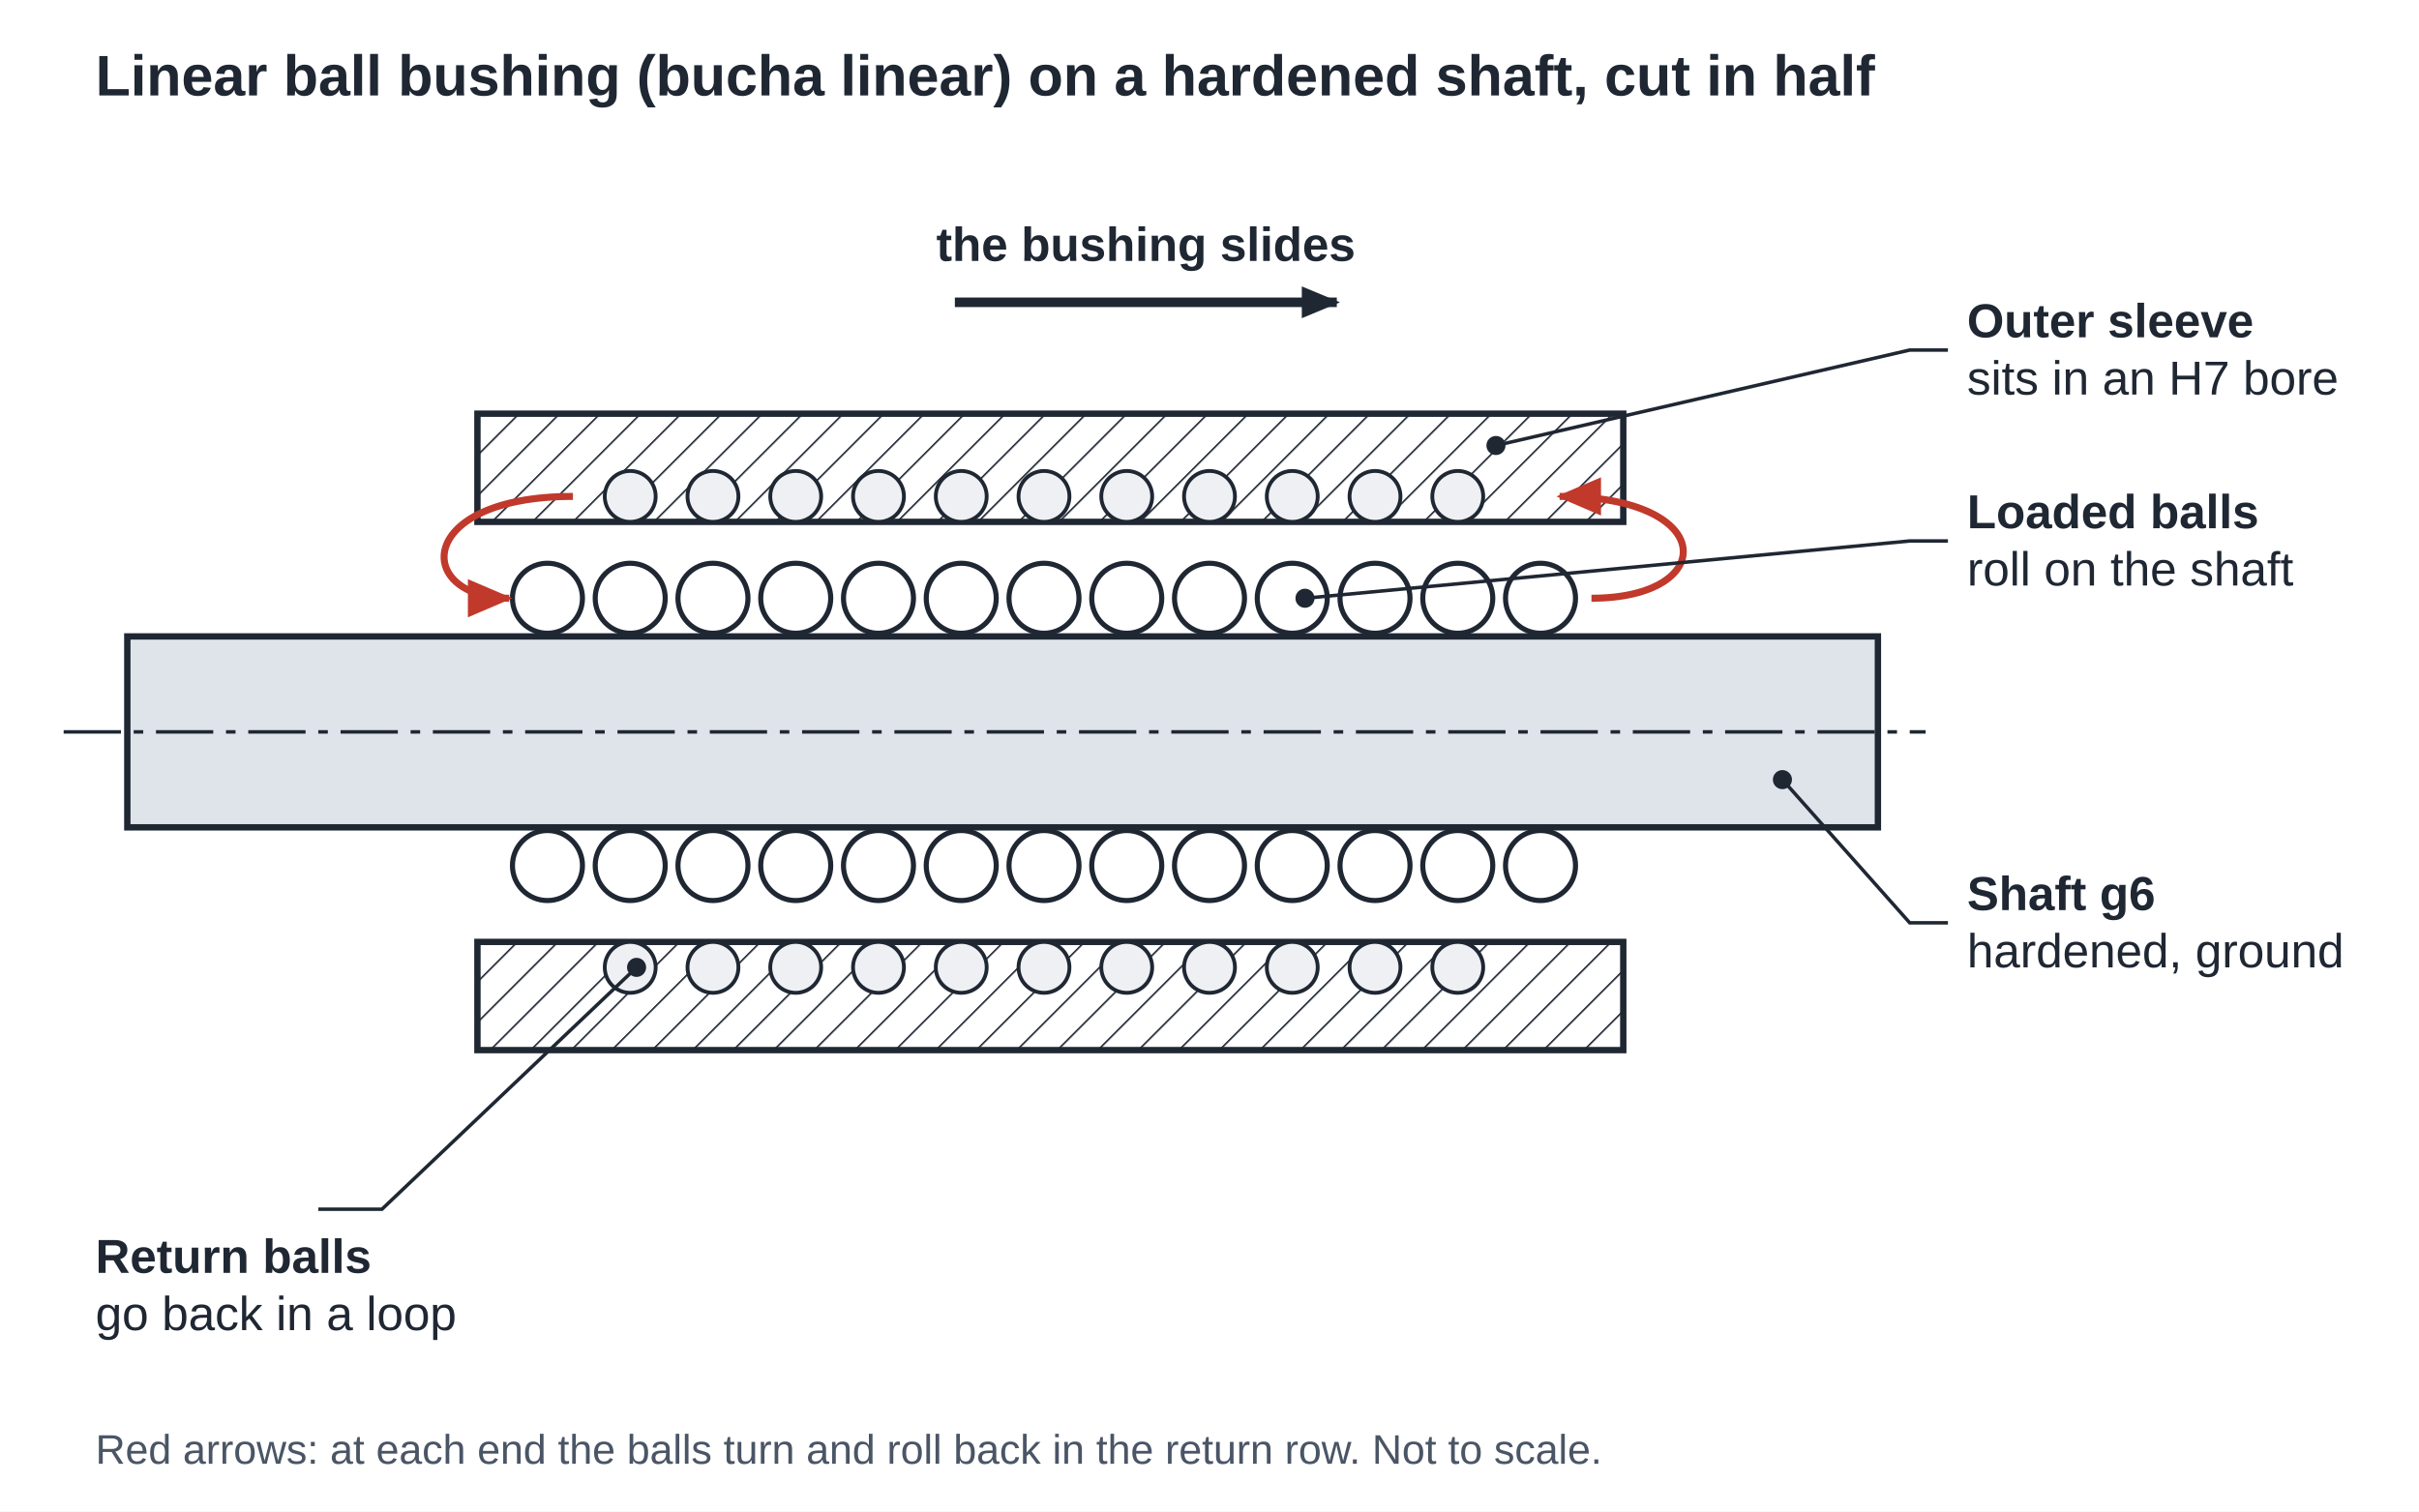
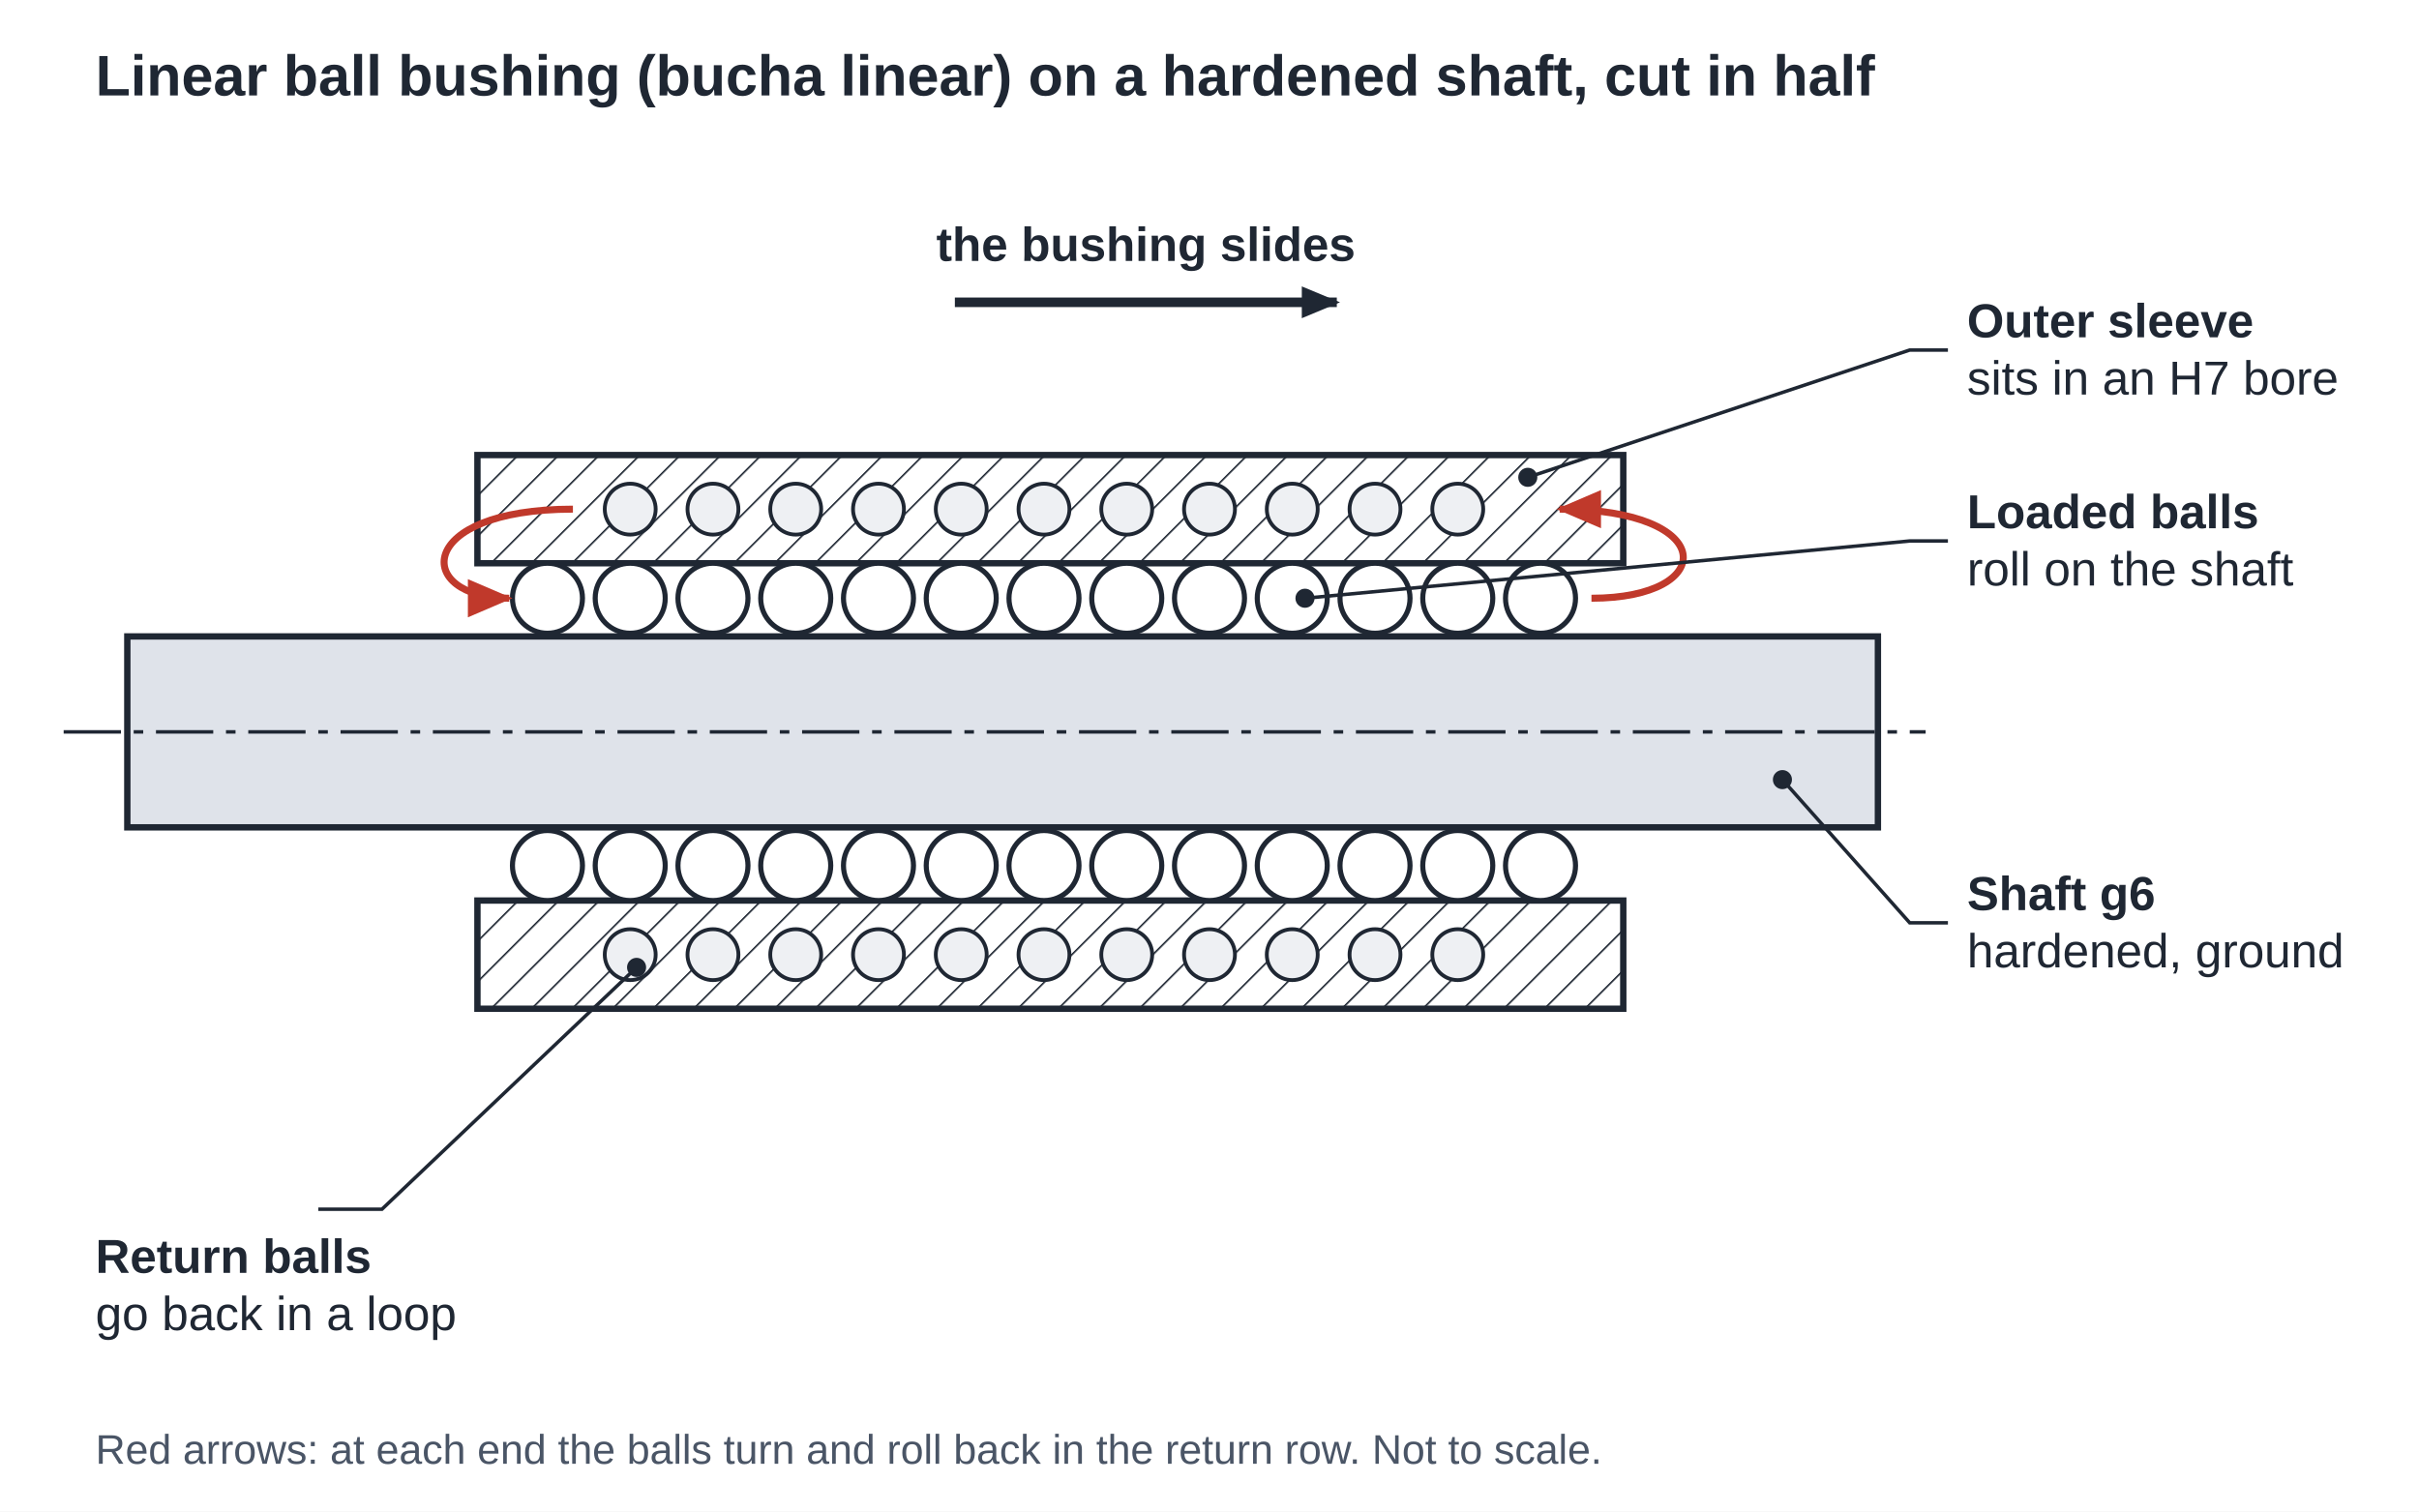
<svg xmlns="http://www.w3.org/2000/svg" id="svg-lin" viewBox="0 0 760 475" width="760" height="475" role="img" aria-label="Linear ball bushing on a shaft, section, with ball recirculation">
  <style>
.g-ink{stroke:#1f2733;fill:none;stroke-width:2}
.g-thin{stroke:#1f2733;fill:none;stroke-width:1.1}
.g-cl{stroke:#1f2733;fill:none;stroke-width:1.1;stroke-dasharray:18 4 3 4}
.g-hid{stroke:#1f2733;fill:none;stroke-width:1.5;stroke-dasharray:7 4}
.g-t{font-family:Arial,Helvetica,sans-serif;font-size:15px;fill:#1f2733}
.g-b{font-family:Arial,Helvetica,sans-serif;font-size:15px;font-weight:700;fill:#1f2733}
.g-s{font-family:Arial,Helvetica,sans-serif;font-size:13px;fill:#4a5566}
.g-h{font-family:Arial,Helvetica,sans-serif;font-size:18px;font-weight:700;fill:#1f2733}
.g-pt{font-style:italic}
</style>
  <defs>
    <pattern id="hA-lin" patternUnits="userSpaceOnUse" width="9" height="9" patternTransform="rotate(45)">
      <rect width="9" height="9" fill="#ffffff" />
      <line x1="0" y1="0" x2="0" y2="9" stroke="#1f2733" stroke-width="1" />
    </pattern>
    <pattern id="hB-lin" patternUnits="userSpaceOnUse" width="9" height="9" patternTransform="rotate(-45)">
      <rect width="9" height="9" fill="#ffffff" />
      <line x1="0" y1="0" x2="0" y2="9" stroke="#1f2733" stroke-width="1" />
    </pattern>
    <pattern id="hS-lin" patternUnits="userSpaceOnUse" width="7" height="7" patternTransform="rotate(-45)">
      <rect width="7" height="7" fill="#eaf5ee" />
      <line x1="0" y1="0" x2="0" y2="7" stroke="#1f8a4c" stroke-width="1.1" />
    </pattern>
    <pattern id="hC-lin" patternUnits="userSpaceOnUse" width="7" height="7" patternTransform="rotate(45)">
      <rect width="7" height="7" fill="#f6e7d3" />
      <line x1="0" y1="0" x2="0" y2="7" stroke="#a86b2d" stroke-width="1.2" />
    </pattern>
    <pattern id="hG-lin" patternUnits="userSpaceOnUse" width="10" height="10" patternTransform="rotate(45)">
      <rect width="10" height="10" fill="#ffffff" />
      <line x1="0" y1="0" x2="0" y2="10" stroke="#1f2733" stroke-width="1" />
      <line x1="5" y1="0" x2="5" y2="10" stroke="#1f2733" stroke-width="0.5" />
    </pattern>
+     <pattern id="hR-lin" patternUnits="userSpaceOnUse" width="5" height="5" patternTransform="rotate(-60)">
+       <rect width="5" height="5" fill="#f4f5f7" />
+       <line x1="0" y1="0" x2="0" y2="5" stroke="#1f2733" stroke-width="0.9" />
+     </pattern>
    <marker id="dot-lin" markerWidth="8" markerHeight="8" refX="4" refY="4" markerUnits="userSpaceOnUse">
      <circle cx="4" cy="4" r="3" fill="#1f2733" />
    </marker>
    <marker id="arr-lin" markerWidth="12" markerHeight="10" refX="11" refY="5" orient="auto" markerUnits="userSpaceOnUse">
      <path d="M0,0 L12,5 L0,10 z" fill="#1f2733" />
    </marker>
    <marker id="arrs-lin" markerWidth="12" markerHeight="10" refX="1" refY="5" orient="auto" markerUnits="userSpaceOnUse">
      <path d="M12,0 L0,5 L12,10 z" fill="#1f2733" />
    </marker>
    <marker id="arrR-lin" markerWidth="14" markerHeight="12" refX="13" refY="6" orient="auto" markerUnits="userSpaceOnUse">
      <path d="M0,0 L14,6 L0,12 z" fill="#c0392b" />
    </marker>
    <marker id="arrB-lin" markerWidth="14" markerHeight="12" refX="13" refY="6" orient="auto" markerUnits="userSpaceOnUse">
      <path d="M0,0 L14,6 L0,12 z" fill="#2f6fde" />
    </marker>
  </defs>
  <rect x="0" y="0" width="760" height="475" fill="#ffffff" />
  <text class="g-h" x="30" y="30" text-anchor="start">Linear ball bushing (bucha linear) on a hardened shaft, cut in half</text>
  <rect x="40" y="200" width="550" height="60" fill="#dfe3ea" stroke="#1f2733" stroke-width="2" />
  <line class="g-cl" x1="20" y1="230" x2="605" y2="230" />
-   <rect x="150" y="130" width="360" height="34" fill="url(#hA-lin)" stroke="#1f2733" stroke-width="2" />
-   <rect x="150" y="296" width="360" height="34" fill="url(#hA-lin)" stroke="#1f2733" stroke-width="2" />
+   <rect x="150" y="143" width="360" height="34" fill="url(#hA-lin)" stroke="#1f2733" stroke-width="2" />
+   <rect x="150" y="283" width="360" height="34" fill="url(#hA-lin)" stroke="#1f2733" stroke-width="2" />
  <circle cx="172" cy="188" r="11" fill="#ffffff" stroke="#1f2733" stroke-width="1.6" />
  <circle cx="198" cy="188" r="11" fill="#ffffff" stroke="#1f2733" stroke-width="1.6" />
  <circle cx="224" cy="188" r="11" fill="#ffffff" stroke="#1f2733" stroke-width="1.6" />
  <circle cx="250" cy="188" r="11" fill="#ffffff" stroke="#1f2733" stroke-width="1.6" />
  <circle cx="276" cy="188" r="11" fill="#ffffff" stroke="#1f2733" stroke-width="1.6" />
  <circle cx="302" cy="188" r="11" fill="#ffffff" stroke="#1f2733" stroke-width="1.6" />
  <circle cx="328" cy="188" r="11" fill="#ffffff" stroke="#1f2733" stroke-width="1.6" />
  <circle cx="354" cy="188" r="11" fill="#ffffff" stroke="#1f2733" stroke-width="1.6" />
  <circle cx="380" cy="188" r="11" fill="#ffffff" stroke="#1f2733" stroke-width="1.6" />
  <circle cx="406" cy="188" r="11" fill="#ffffff" stroke="#1f2733" stroke-width="1.6" />
  <circle cx="432" cy="188" r="11" fill="#ffffff" stroke="#1f2733" stroke-width="1.6" />
  <circle cx="458" cy="188" r="11" fill="#ffffff" stroke="#1f2733" stroke-width="1.6" />
  <circle cx="484" cy="188" r="11" fill="#ffffff" stroke="#1f2733" stroke-width="1.6" />
-   <circle cx="198" cy="156" r="8" fill="#eef0f3" stroke="#1f2733" stroke-width="1.2" />
-   <circle cx="224" cy="156" r="8" fill="#eef0f3" stroke="#1f2733" stroke-width="1.2" />
-   <circle cx="250" cy="156" r="8" fill="#eef0f3" stroke="#1f2733" stroke-width="1.2" />
-   <circle cx="276" cy="156" r="8" fill="#eef0f3" stroke="#1f2733" stroke-width="1.2" />
-   <circle cx="302" cy="156" r="8" fill="#eef0f3" stroke="#1f2733" stroke-width="1.2" />
-   <circle cx="328" cy="156" r="8" fill="#eef0f3" stroke="#1f2733" stroke-width="1.2" />
-   <circle cx="354" cy="156" r="8" fill="#eef0f3" stroke="#1f2733" stroke-width="1.2" />
-   <circle cx="380" cy="156" r="8" fill="#eef0f3" stroke="#1f2733" stroke-width="1.2" />
-   <circle cx="406" cy="156" r="8" fill="#eef0f3" stroke="#1f2733" stroke-width="1.2" />
-   <circle cx="432" cy="156" r="8" fill="#eef0f3" stroke="#1f2733" stroke-width="1.2" />
-   <circle cx="458" cy="156" r="8" fill="#eef0f3" stroke="#1f2733" stroke-width="1.2" />
+   <circle cx="198" cy="160" r="8" fill="#eef0f3" stroke="#1f2733" stroke-width="1.2" />
+   <circle cx="224" cy="160" r="8" fill="#eef0f3" stroke="#1f2733" stroke-width="1.2" />
+   <circle cx="250" cy="160" r="8" fill="#eef0f3" stroke="#1f2733" stroke-width="1.2" />
+   <circle cx="276" cy="160" r="8" fill="#eef0f3" stroke="#1f2733" stroke-width="1.2" />
+   <circle cx="302" cy="160" r="8" fill="#eef0f3" stroke="#1f2733" stroke-width="1.2" />
+   <circle cx="328" cy="160" r="8" fill="#eef0f3" stroke="#1f2733" stroke-width="1.2" />
+   <circle cx="354" cy="160" r="8" fill="#eef0f3" stroke="#1f2733" stroke-width="1.2" />
+   <circle cx="380" cy="160" r="8" fill="#eef0f3" stroke="#1f2733" stroke-width="1.2" />
+   <circle cx="406" cy="160" r="8" fill="#eef0f3" stroke="#1f2733" stroke-width="1.2" />
+   <circle cx="432" cy="160" r="8" fill="#eef0f3" stroke="#1f2733" stroke-width="1.2" />
+   <circle cx="458" cy="160" r="8" fill="#eef0f3" stroke="#1f2733" stroke-width="1.2" />
  <circle cx="172" cy="272" r="11" fill="#ffffff" stroke="#1f2733" stroke-width="1.6" />
  <circle cx="198" cy="272" r="11" fill="#ffffff" stroke="#1f2733" stroke-width="1.6" />
  <circle cx="224" cy="272" r="11" fill="#ffffff" stroke="#1f2733" stroke-width="1.6" />
  <circle cx="250" cy="272" r="11" fill="#ffffff" stroke="#1f2733" stroke-width="1.6" />
  <circle cx="276" cy="272" r="11" fill="#ffffff" stroke="#1f2733" stroke-width="1.6" />
  <circle cx="302" cy="272" r="11" fill="#ffffff" stroke="#1f2733" stroke-width="1.6" />
  <circle cx="328" cy="272" r="11" fill="#ffffff" stroke="#1f2733" stroke-width="1.6" />
  <circle cx="354" cy="272" r="11" fill="#ffffff" stroke="#1f2733" stroke-width="1.6" />
  <circle cx="380" cy="272" r="11" fill="#ffffff" stroke="#1f2733" stroke-width="1.6" />
  <circle cx="406" cy="272" r="11" fill="#ffffff" stroke="#1f2733" stroke-width="1.6" />
  <circle cx="432" cy="272" r="11" fill="#ffffff" stroke="#1f2733" stroke-width="1.6" />
  <circle cx="458" cy="272" r="11" fill="#ffffff" stroke="#1f2733" stroke-width="1.6" />
  <circle cx="484" cy="272" r="11" fill="#ffffff" stroke="#1f2733" stroke-width="1.6" />
-   <circle cx="198" cy="304" r="8" fill="#eef0f3" stroke="#1f2733" stroke-width="1.2" />
-   <circle cx="224" cy="304" r="8" fill="#eef0f3" stroke="#1f2733" stroke-width="1.2" />
-   <circle cx="250" cy="304" r="8" fill="#eef0f3" stroke="#1f2733" stroke-width="1.2" />
-   <circle cx="276" cy="304" r="8" fill="#eef0f3" stroke="#1f2733" stroke-width="1.2" />
-   <circle cx="302" cy="304" r="8" fill="#eef0f3" stroke="#1f2733" stroke-width="1.2" />
-   <circle cx="328" cy="304" r="8" fill="#eef0f3" stroke="#1f2733" stroke-width="1.2" />
-   <circle cx="354" cy="304" r="8" fill="#eef0f3" stroke="#1f2733" stroke-width="1.2" />
-   <circle cx="380" cy="304" r="8" fill="#eef0f3" stroke="#1f2733" stroke-width="1.2" />
-   <circle cx="406" cy="304" r="8" fill="#eef0f3" stroke="#1f2733" stroke-width="1.2" />
-   <circle cx="432" cy="304" r="8" fill="#eef0f3" stroke="#1f2733" stroke-width="1.2" />
-   <circle cx="458" cy="304" r="8" fill="#eef0f3" stroke="#1f2733" stroke-width="1.2" />
-   <path d="M500,188 C540,188 540,156 490,156" fill="none" stroke="#c0392b" stroke-width="2.2" marker-end="url(#arrR-lin)" />
-   <path d="M180,156 C130,156 130,188 160,188" fill="none" stroke="#c0392b" stroke-width="2.2" marker-end="url(#arrR-lin)" />
+   <circle cx="198" cy="300" r="8" fill="#eef0f3" stroke="#1f2733" stroke-width="1.2" />
+   <circle cx="224" cy="300" r="8" fill="#eef0f3" stroke="#1f2733" stroke-width="1.2" />
+   <circle cx="250" cy="300" r="8" fill="#eef0f3" stroke="#1f2733" stroke-width="1.2" />
+   <circle cx="276" cy="300" r="8" fill="#eef0f3" stroke="#1f2733" stroke-width="1.2" />
+   <circle cx="302" cy="300" r="8" fill="#eef0f3" stroke="#1f2733" stroke-width="1.2" />
+   <circle cx="328" cy="300" r="8" fill="#eef0f3" stroke="#1f2733" stroke-width="1.2" />
+   <circle cx="354" cy="300" r="8" fill="#eef0f3" stroke="#1f2733" stroke-width="1.2" />
+   <circle cx="380" cy="300" r="8" fill="#eef0f3" stroke="#1f2733" stroke-width="1.2" />
+   <circle cx="406" cy="300" r="8" fill="#eef0f3" stroke="#1f2733" stroke-width="1.2" />
+   <circle cx="432" cy="300" r="8" fill="#eef0f3" stroke="#1f2733" stroke-width="1.2" />
+   <circle cx="458" cy="300" r="8" fill="#eef0f3" stroke="#1f2733" stroke-width="1.2" />
+   <path d="M500,188 C540,188 540,160 490,160" fill="none" stroke="#c0392b" stroke-width="2.2" marker-end="url(#arrR-lin)" />
+   <path d="M180,160 C130,160 130,188 160,188" fill="none" stroke="#c0392b" stroke-width="2.2" marker-end="url(#arrR-lin)" />
  <line class="g-ink" x1="300" y1="95" x2="420" y2="95" style="stroke-width:3" marker-end="url(#arr-lin)" />
  <text class="g-b" x="360" y="82" text-anchor="middle">the bushing slides</text>
-   <polyline class="g-thin" points="470,140 600,110 612,110" marker-start="url(#dot-lin)" />
+   <polyline class="g-thin" points="480,150 600,110 612,110" marker-start="url(#dot-lin)" />
  <text class="g-b" x="618" y="106" text-anchor="start">Outer sleeve</text>
  <text class="g-t" x="618" y="124" text-anchor="start">sits in an H7 bore</text>
  <polyline class="g-thin" points="410,188 600,170 612,170" marker-start="url(#dot-lin)" />
  <text class="g-b" x="618" y="166" text-anchor="start">Loaded balls</text>
  <text class="g-t" x="618" y="184" text-anchor="start">roll on the shaft</text>
  <polyline class="g-thin" points="560,245 600,290 612,290" marker-start="url(#dot-lin)" />
  <text class="g-b" x="618" y="286" text-anchor="start">Shaft g6</text>
  <text class="g-t" x="618" y="304" text-anchor="start">hardened, ground</text>
  <polyline class="g-thin" points="200,304 120,380 100,380" marker-start="url(#dot-lin)" />
  <text class="g-b" x="30" y="400" text-anchor="start">Return balls</text>
  <text class="g-t" x="30" y="418" text-anchor="start">go back in a loop</text>
  <text class="g-s" x="30" y="460" text-anchor="start">Red arrows: at each end the balls turn and roll back in the return row. Not to scale.</text>
</svg>
